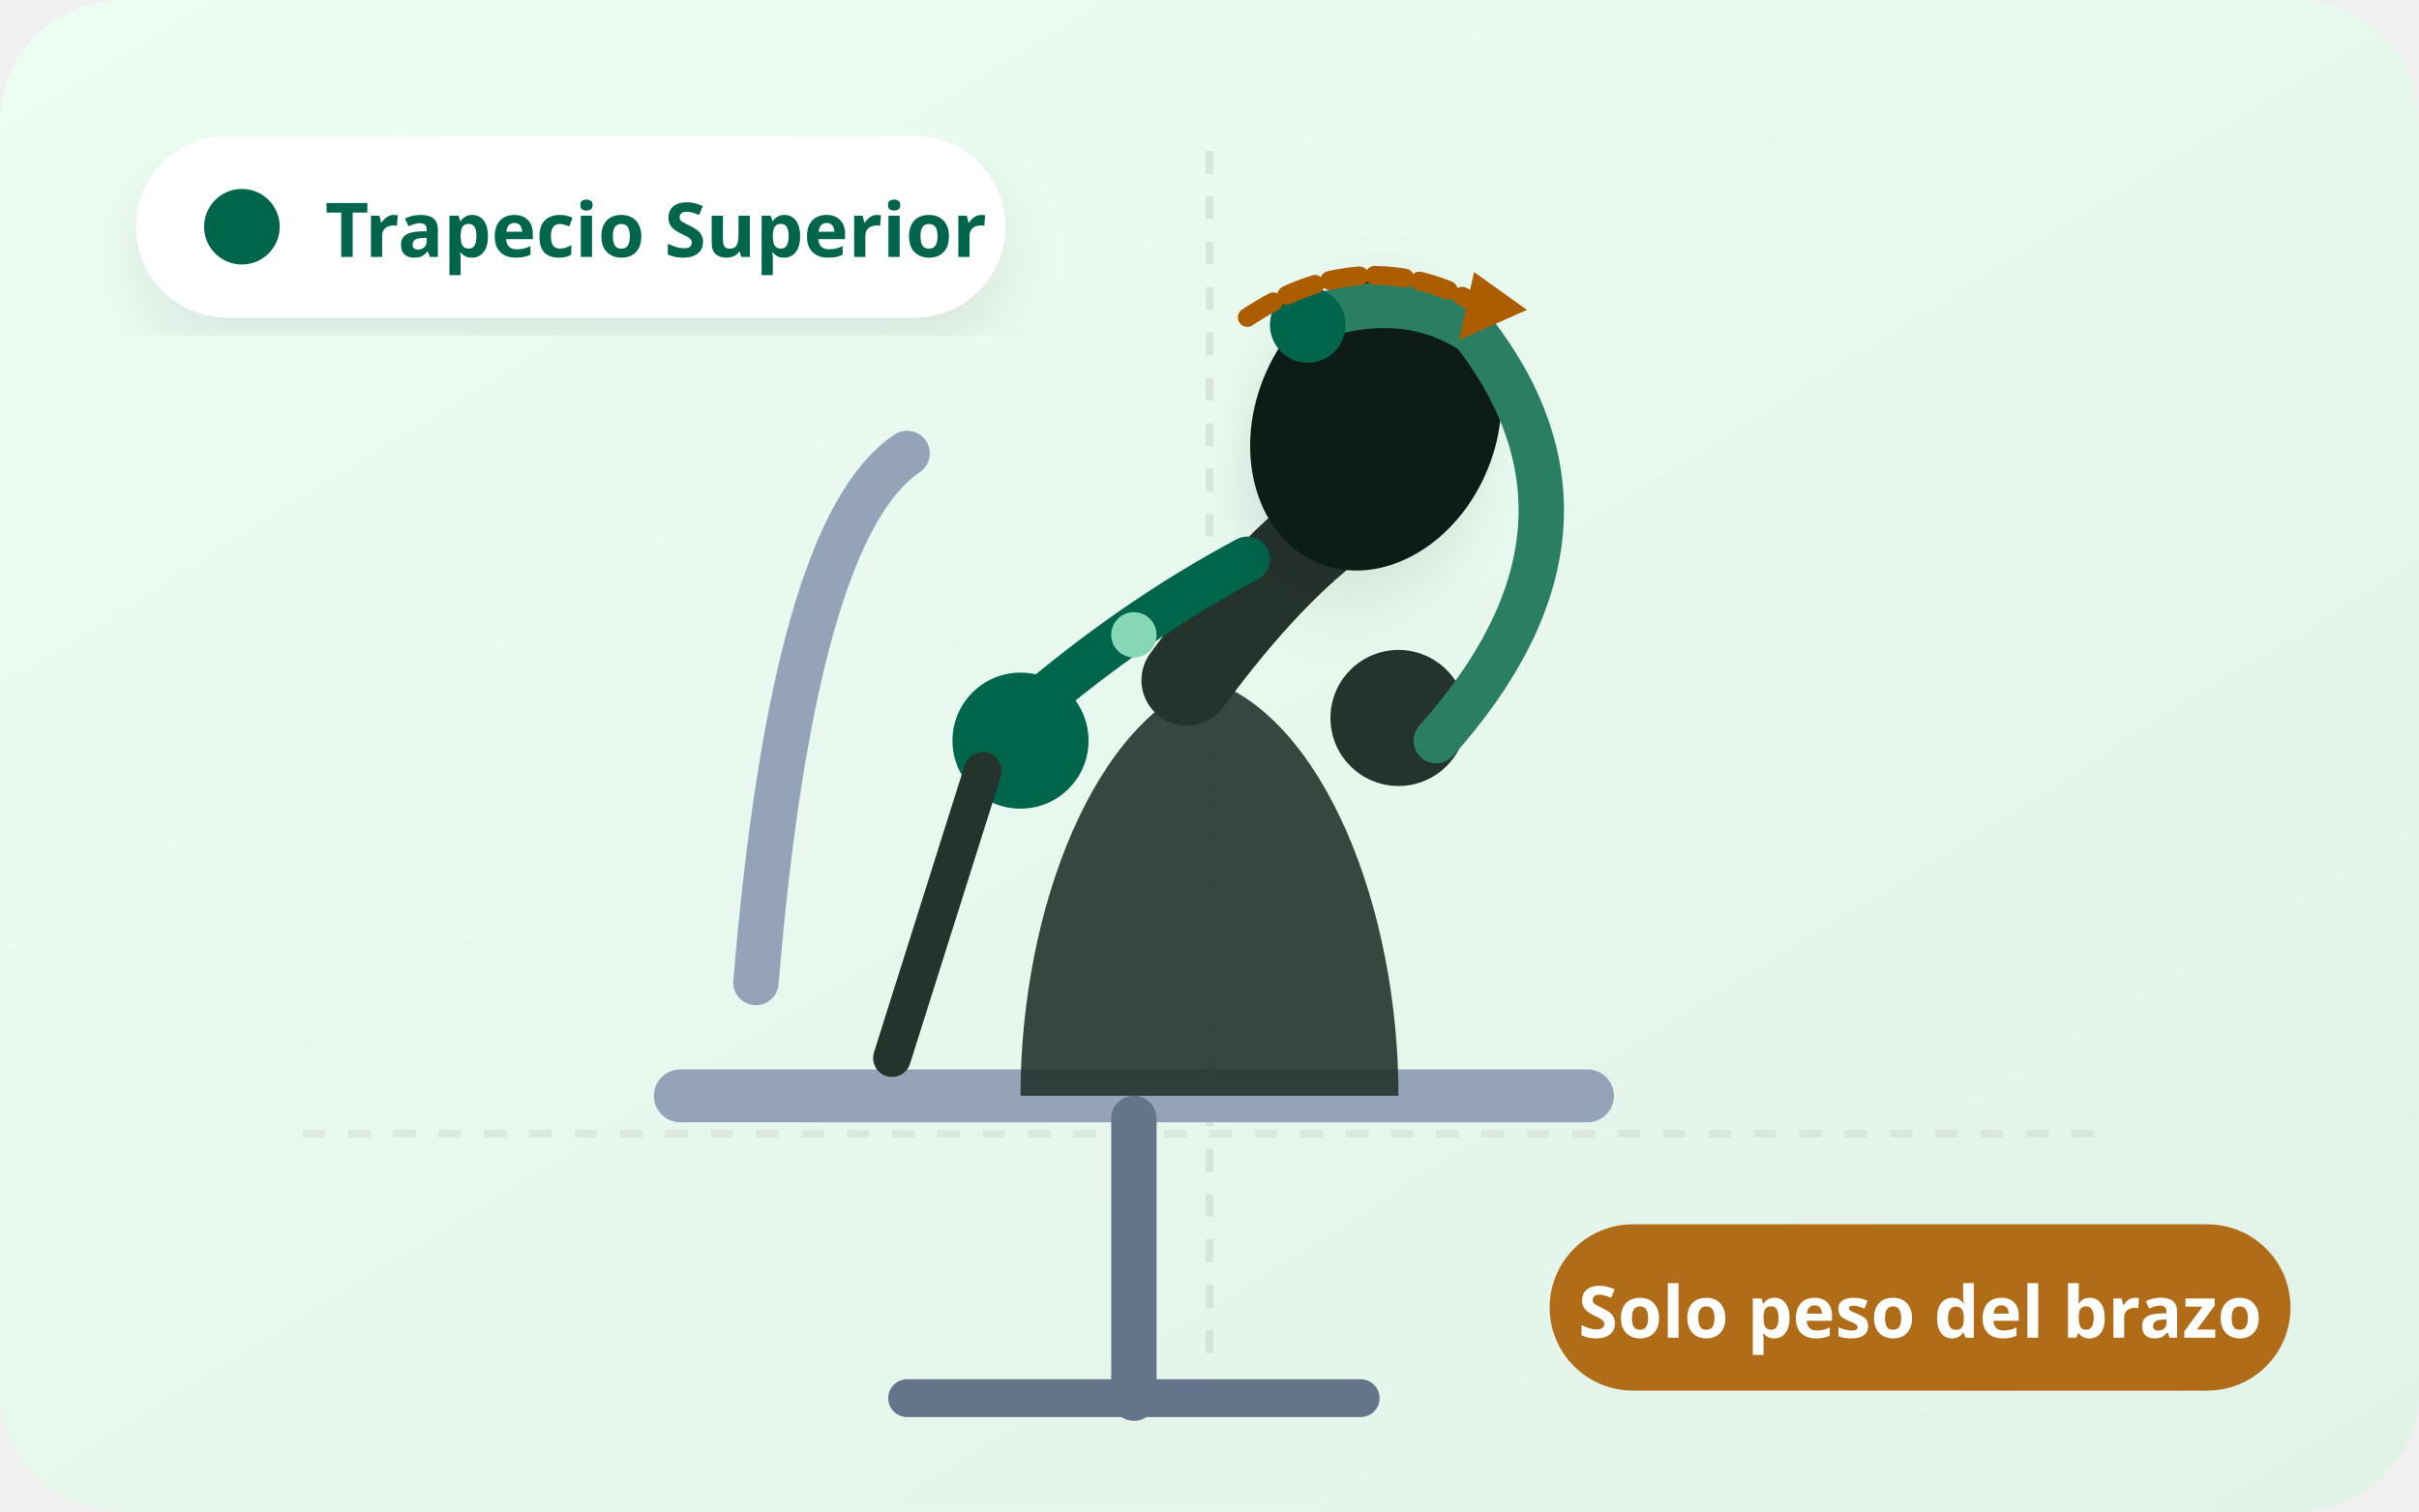
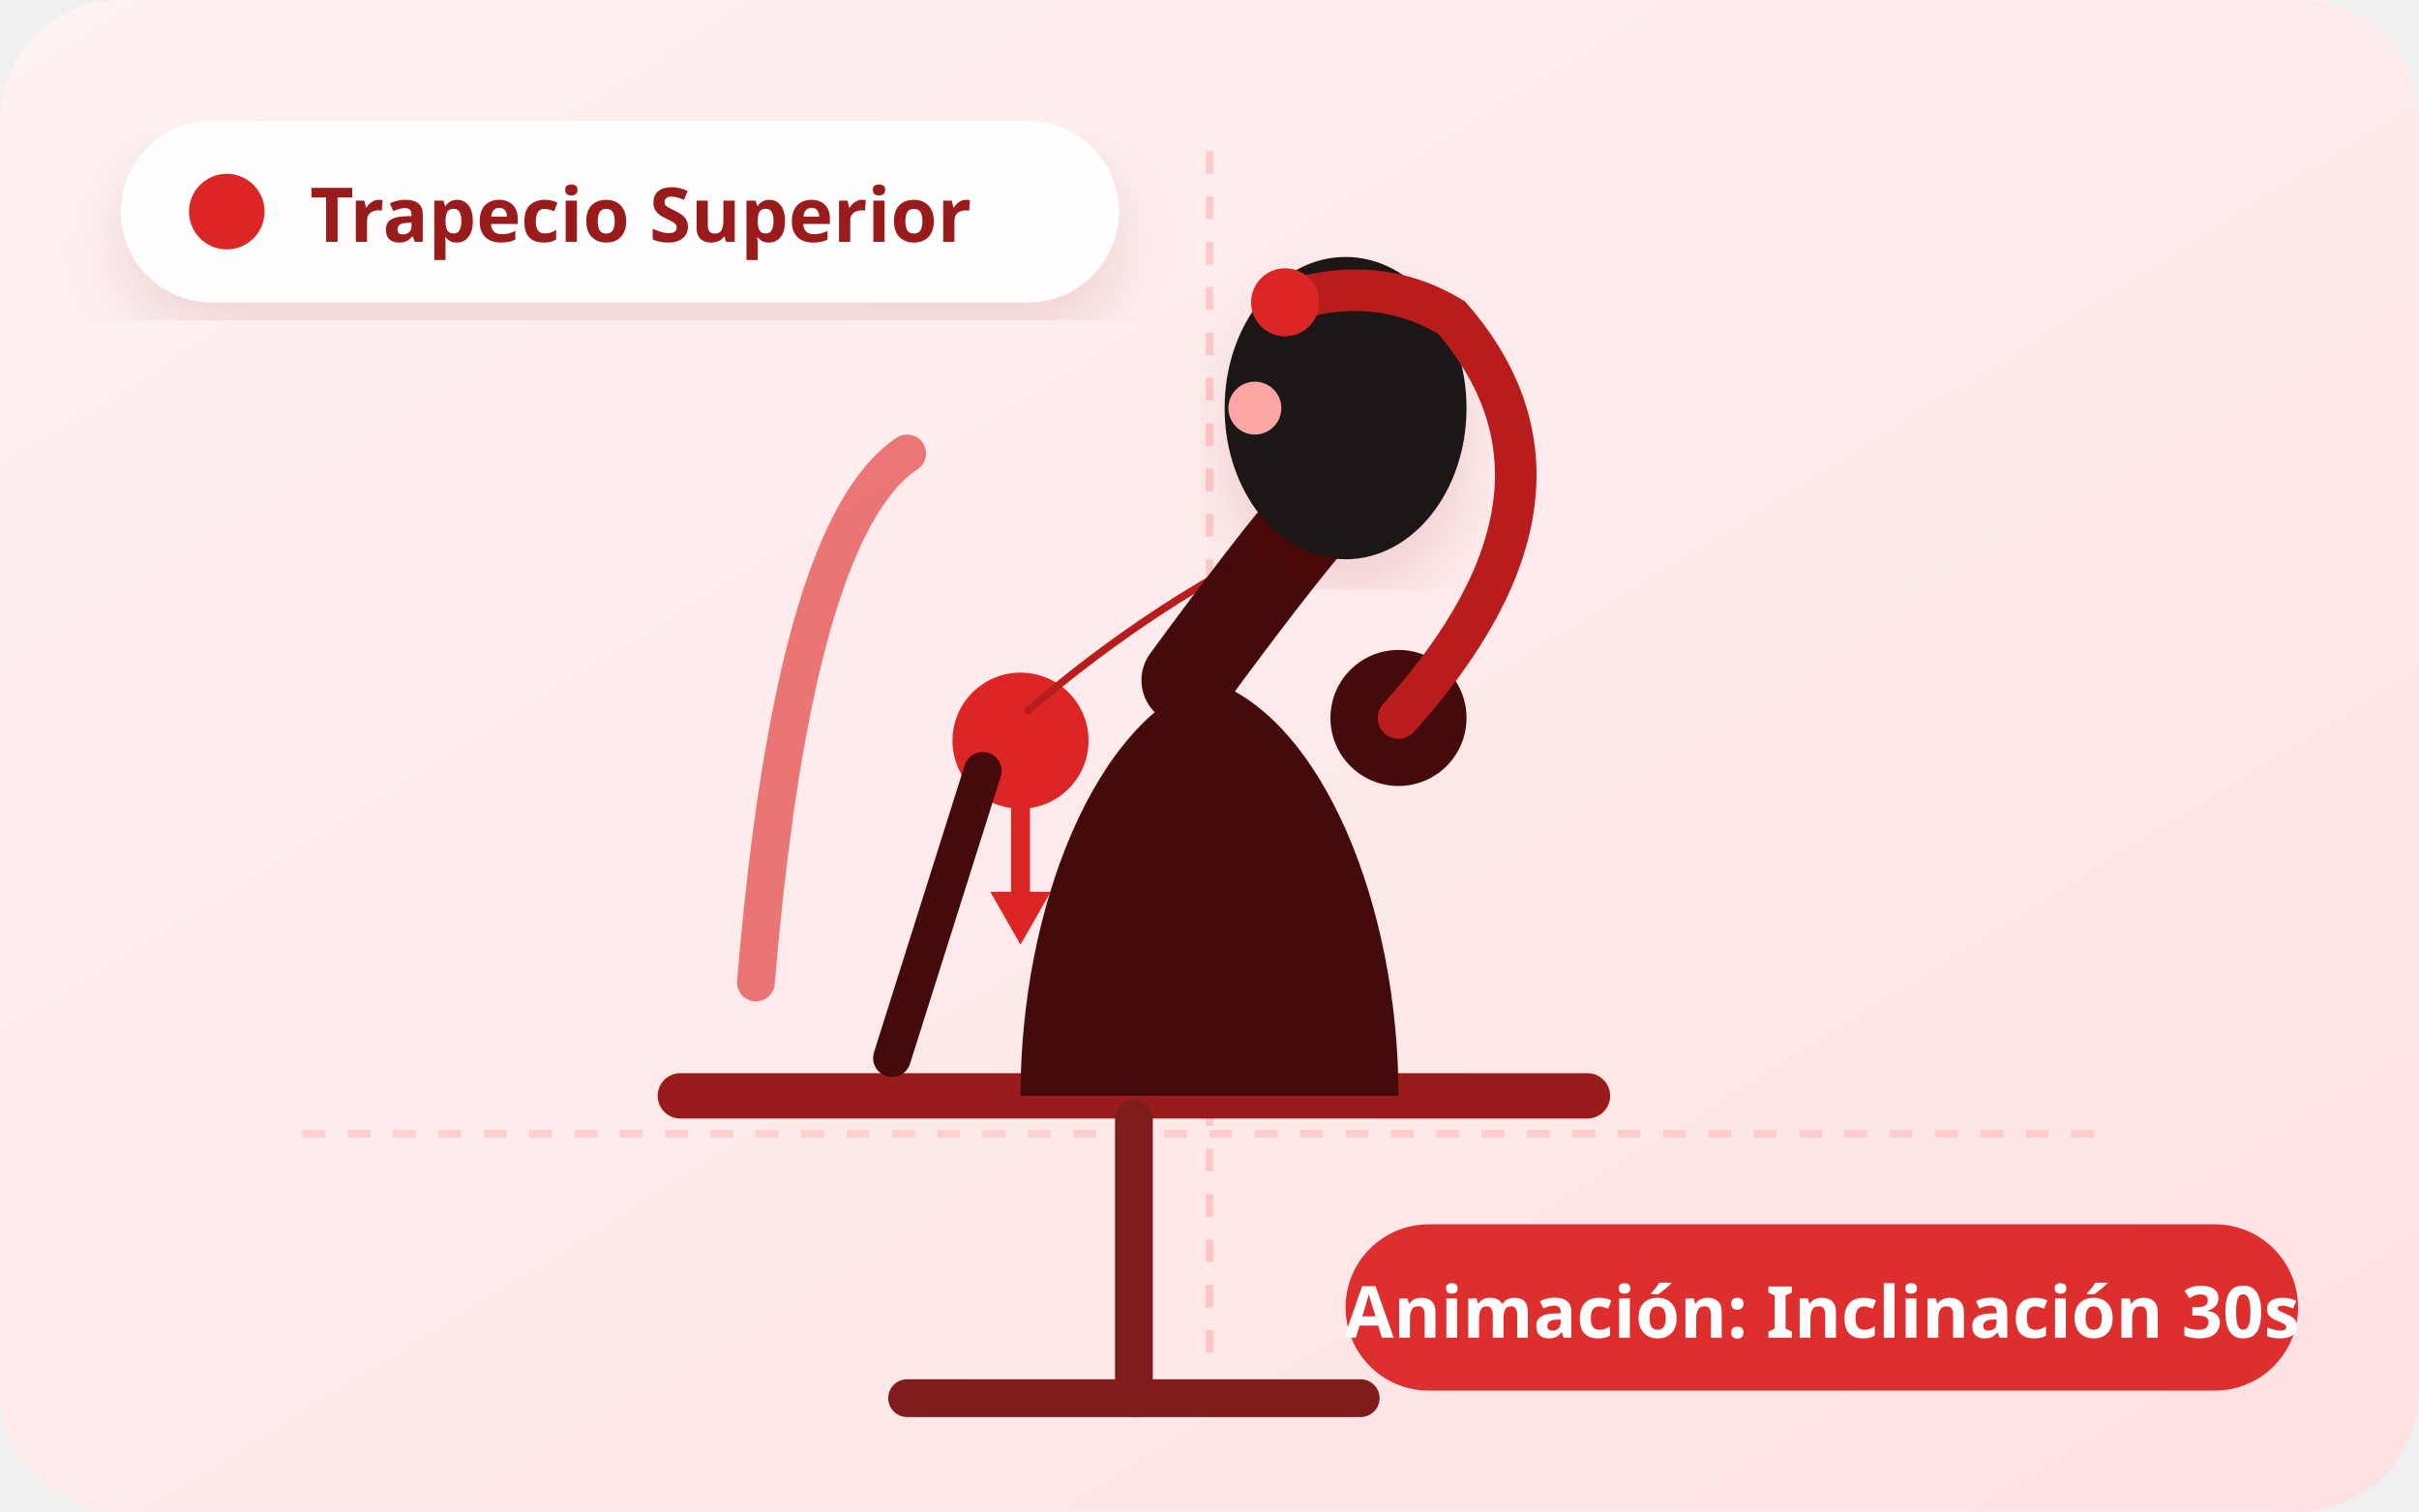
<svg xmlns="http://www.w3.org/2000/svg" viewBox="0 0 320 200" width="100%" height="100%">
  <defs>
-     <linearGradient id="bgGrad1" x1="0%" y1="0%" x2="100%" y2="100%">
-       <stop offset="0%" stop-color="#edfdf4" />
-       <stop offset="100%" stop-color="#e1f2e8" />
+     <linearGradient id="bgGradC1" x1="0%" y1="0%" x2="100%" y2="100%">
+       <stop offset="0%" stop-color="#fef2f2" />
+       <stop offset="100%" stop-color="#fee2e2" />
    </linearGradient>
-     <filter id="shadow1" x="-10%" y="-10%" width="120%" height="120%">
-       <feDropShadow dx="0" dy="4" stdDeviation="4" flood-color="#101e19" flood-opacity="0.08" />
+     <filter id="shadowC1" x="-10%" y="-10%" width="120%" height="120%">
+       <feDropShadow dx="0" dy="4" stdDeviation="4" flood-color="#7f1d1d" flood-opacity="0.12" />
    </filter>
  </defs>
-   <rect width="320" height="200" rx="16" fill="url(#bgGrad1)" />
-   <line x1="160" y1="20" x2="160" y2="180" stroke="#bec9c2" stroke-width="1" stroke-dasharray="3,3" opacity="0.4" />
-   <line x1="40" y1="150" x2="280" y2="150" stroke="#bec9c2" stroke-width="1" stroke-dasharray="3,3" opacity="0.3" />
-   <path d="M100 130 Q105 70 120 60" fill="none" stroke="#94a3b8" stroke-width="6" stroke-linecap="round" />
-   <line x1="90" y1="145" x2="210" y2="145" stroke="#94a3b8" stroke-width="7" stroke-linecap="round" />
-   <line x1="150" y1="148" x2="150" y2="185" stroke="#64748b" stroke-width="6" stroke-linecap="round" />
-   <path d="M120 185 L180 185" stroke="#64748b" stroke-width="5" stroke-linecap="round" />
-   <path d="M135 145 C135 120 145 95 160 90 C175 95 185 120 185 145 Z" fill="#25332d" opacity="0.9" />
-   <circle cx="135" cy="98" r="9" fill="#00664b" />
-   <circle cx="185" cy="95" r="9" fill="#25332d" />
-   <path d="M157 90 Q168 75 178 68" fill="none" stroke="#25332d" stroke-width="12" stroke-linecap="round" />
-   <path d="M136 94 Q150 82 165 74" fill="none" stroke="#00664b" stroke-width="6" stroke-linecap="round" />
-   <circle cx="150" cy="84" r="3" fill="#85d7b5" />
-   <ellipse cx="182" cy="56" rx="16" ry="20" transform="rotate(22 182 56)" fill="#101e19" filter="url(#shadow1)" />
-   <path d="M190 98 Q215 70 195 44 Q186 38 174 42" fill="none" stroke="#2a7f62" stroke-width="6" stroke-linecap="round" />
-   <circle cx="173" cy="43" r="5" fill="#00664b" />
-   <path d="M130 102 L118 140" fill="none" stroke="#25332d" stroke-width="5" stroke-linecap="round" />
-   <path d="M165 42 Q180 32 195 40" fill="none" stroke="#ac5d00" stroke-width="2.5" stroke-linecap="round" stroke-dasharray="4,2" />
-   <polygon points="195,36 202,41 193,45" fill="#ac5d00" />
-   <g transform="translate(18, 18)">
-     <rect width="115" height="24" rx="12" fill="#ffffff" opacity="0.95" filter="url(#shadow1)" />
-     <circle cx="14" cy="12" r="5" fill="#00664b" />
-     <text x="25" y="16" font-family="'Plus Jakarta Sans', sans-serif" font-size="10" font-weight="700" fill="#00664b">Trapecio Superior</text>
+   <style>
+     @keyframes animNeckLateral {
+       0%, 100% { transform: rotate(0deg); }
+       50% { transform: rotate(18deg); }
+     }
+     @keyframes animHandAssist {
+       0%, 100% { transform: translateY(0px); }
+       50% { transform: translateY(3px); }
+     }
+     @keyframes pulseTension {
+       0%, 100% { stroke-opacity: 0.4; stroke-width: 4px; }
+       50% { stroke-opacity: 1; stroke-width: 6px; }
+     }
+     .head-animated {
+       transform-origin: 160px 85px;
+       animation: animNeckLateral 3.5s ease-in-out infinite;
+     }
+     .hand-assist {
+       animation: animHandAssist 3.5s ease-in-out infinite;
+     }
+     .tension-line {
+       animation: pulseTension 3.5s ease-in-out infinite;
+     }
+   </style>
+   <rect width="320" height="200" rx="16" fill="url(#bgGradC1)" />
+   <line x1="160" y1="20" x2="160" y2="180" stroke="#fca5a5" stroke-width="1" stroke-dasharray="3,3" opacity="0.5" />
+   <line x1="40" y1="150" x2="280" y2="150" stroke="#fca5a5" stroke-width="1" stroke-dasharray="3,3" opacity="0.4" />
+   <path d="M100 130 Q105 70 120 60" fill="none" stroke="#dc2626" stroke-width="5" stroke-linecap="round" opacity="0.6" />
+   <line x1="90" y1="145" x2="210" y2="145" stroke="#991b1b" stroke-width="6" stroke-linecap="round" />
+   <line x1="150" y1="148" x2="150" y2="185" stroke="#7f1d1d" stroke-width="5" stroke-linecap="round" />
+   <path d="M120 185 L180 185" stroke="#7f1d1d" stroke-width="5" stroke-linecap="round" />
+   <path d="M135 145 C135 120 145 95 160 90 C175 95 185 120 185 145 Z" fill="#450a0a" />
+   <circle cx="135" cy="98" r="9" fill="#dc2626" />
+   <line x1="135" y1="107" x2="135" y2="120" stroke="#dc2626" stroke-width="2.5" stroke-linecap="round" />
+   <polygon points="131,118 135,125 139,118" fill="#dc2626" />
+   <circle cx="185" cy="95" r="9" fill="#450a0a" />
+   <path class="tension-line" d="M136 94 Q150 82 165 74" fill="none" stroke="#b91c1c" stroke-linecap="round" />
+   <g class="head-animated">
+     <path d="M157 90 Q168 75 174 68" fill="none" stroke="#450a0a" stroke-width="12" stroke-linecap="round" />
+     <ellipse cx="178" cy="54" rx="16" ry="20" fill="#1c1917" filter="url(#shadowC1)" />
+     <circle cx="166" cy="54" r="3.5" fill="#fca5a5" />
+     <g class="hand-assist">
+       <path d="M185 95 Q212 65 192 42 Q182 36 170 40" fill="none" stroke="#b91c1c" stroke-width="5.5" stroke-linecap="round" />
+       <circle cx="170" cy="40" r="4.5" fill="#dc2626" />
+     </g>
  </g>
-   <g transform="translate(205, 162)">
-     <rect width="98" height="22" rx="11" fill="#ac5d00" opacity="0.9" />
-     <text x="49" y="15" font-family="'Plus Jakarta Sans', sans-serif" font-size="9.5" font-weight="700" fill="#ffffff" text-anchor="middle">Solo peso del brazo</text>
+   <path d="M130 102 L118 140" fill="none" stroke="#450a0a" stroke-width="5" stroke-linecap="round" />
+   <g transform="translate(16, 16)">
+     <rect width="132" height="24" rx="12" fill="#ffffff" opacity="0.96" filter="url(#shadowC1)" />
+     <circle cx="14" cy="12" r="5" fill="#dc2626" />
+     <text x="25" y="16" font-family="'Plus Jakarta Sans', sans-serif" font-size="10" font-weight="700" fill="#991b1b">Trapecio Superior</text>
+   </g>
+   <g transform="translate(178, 162)">
+     <rect width="126" height="22" rx="11" fill="#dc2626" opacity="0.95" />
+     <text x="63" y="15" font-family="'Plus Jakarta Sans', sans-serif" font-size="9.5" font-weight="700" fill="#ffffff" text-anchor="middle">Animación: Inclinación 30s</text>
  </g>
</svg>
